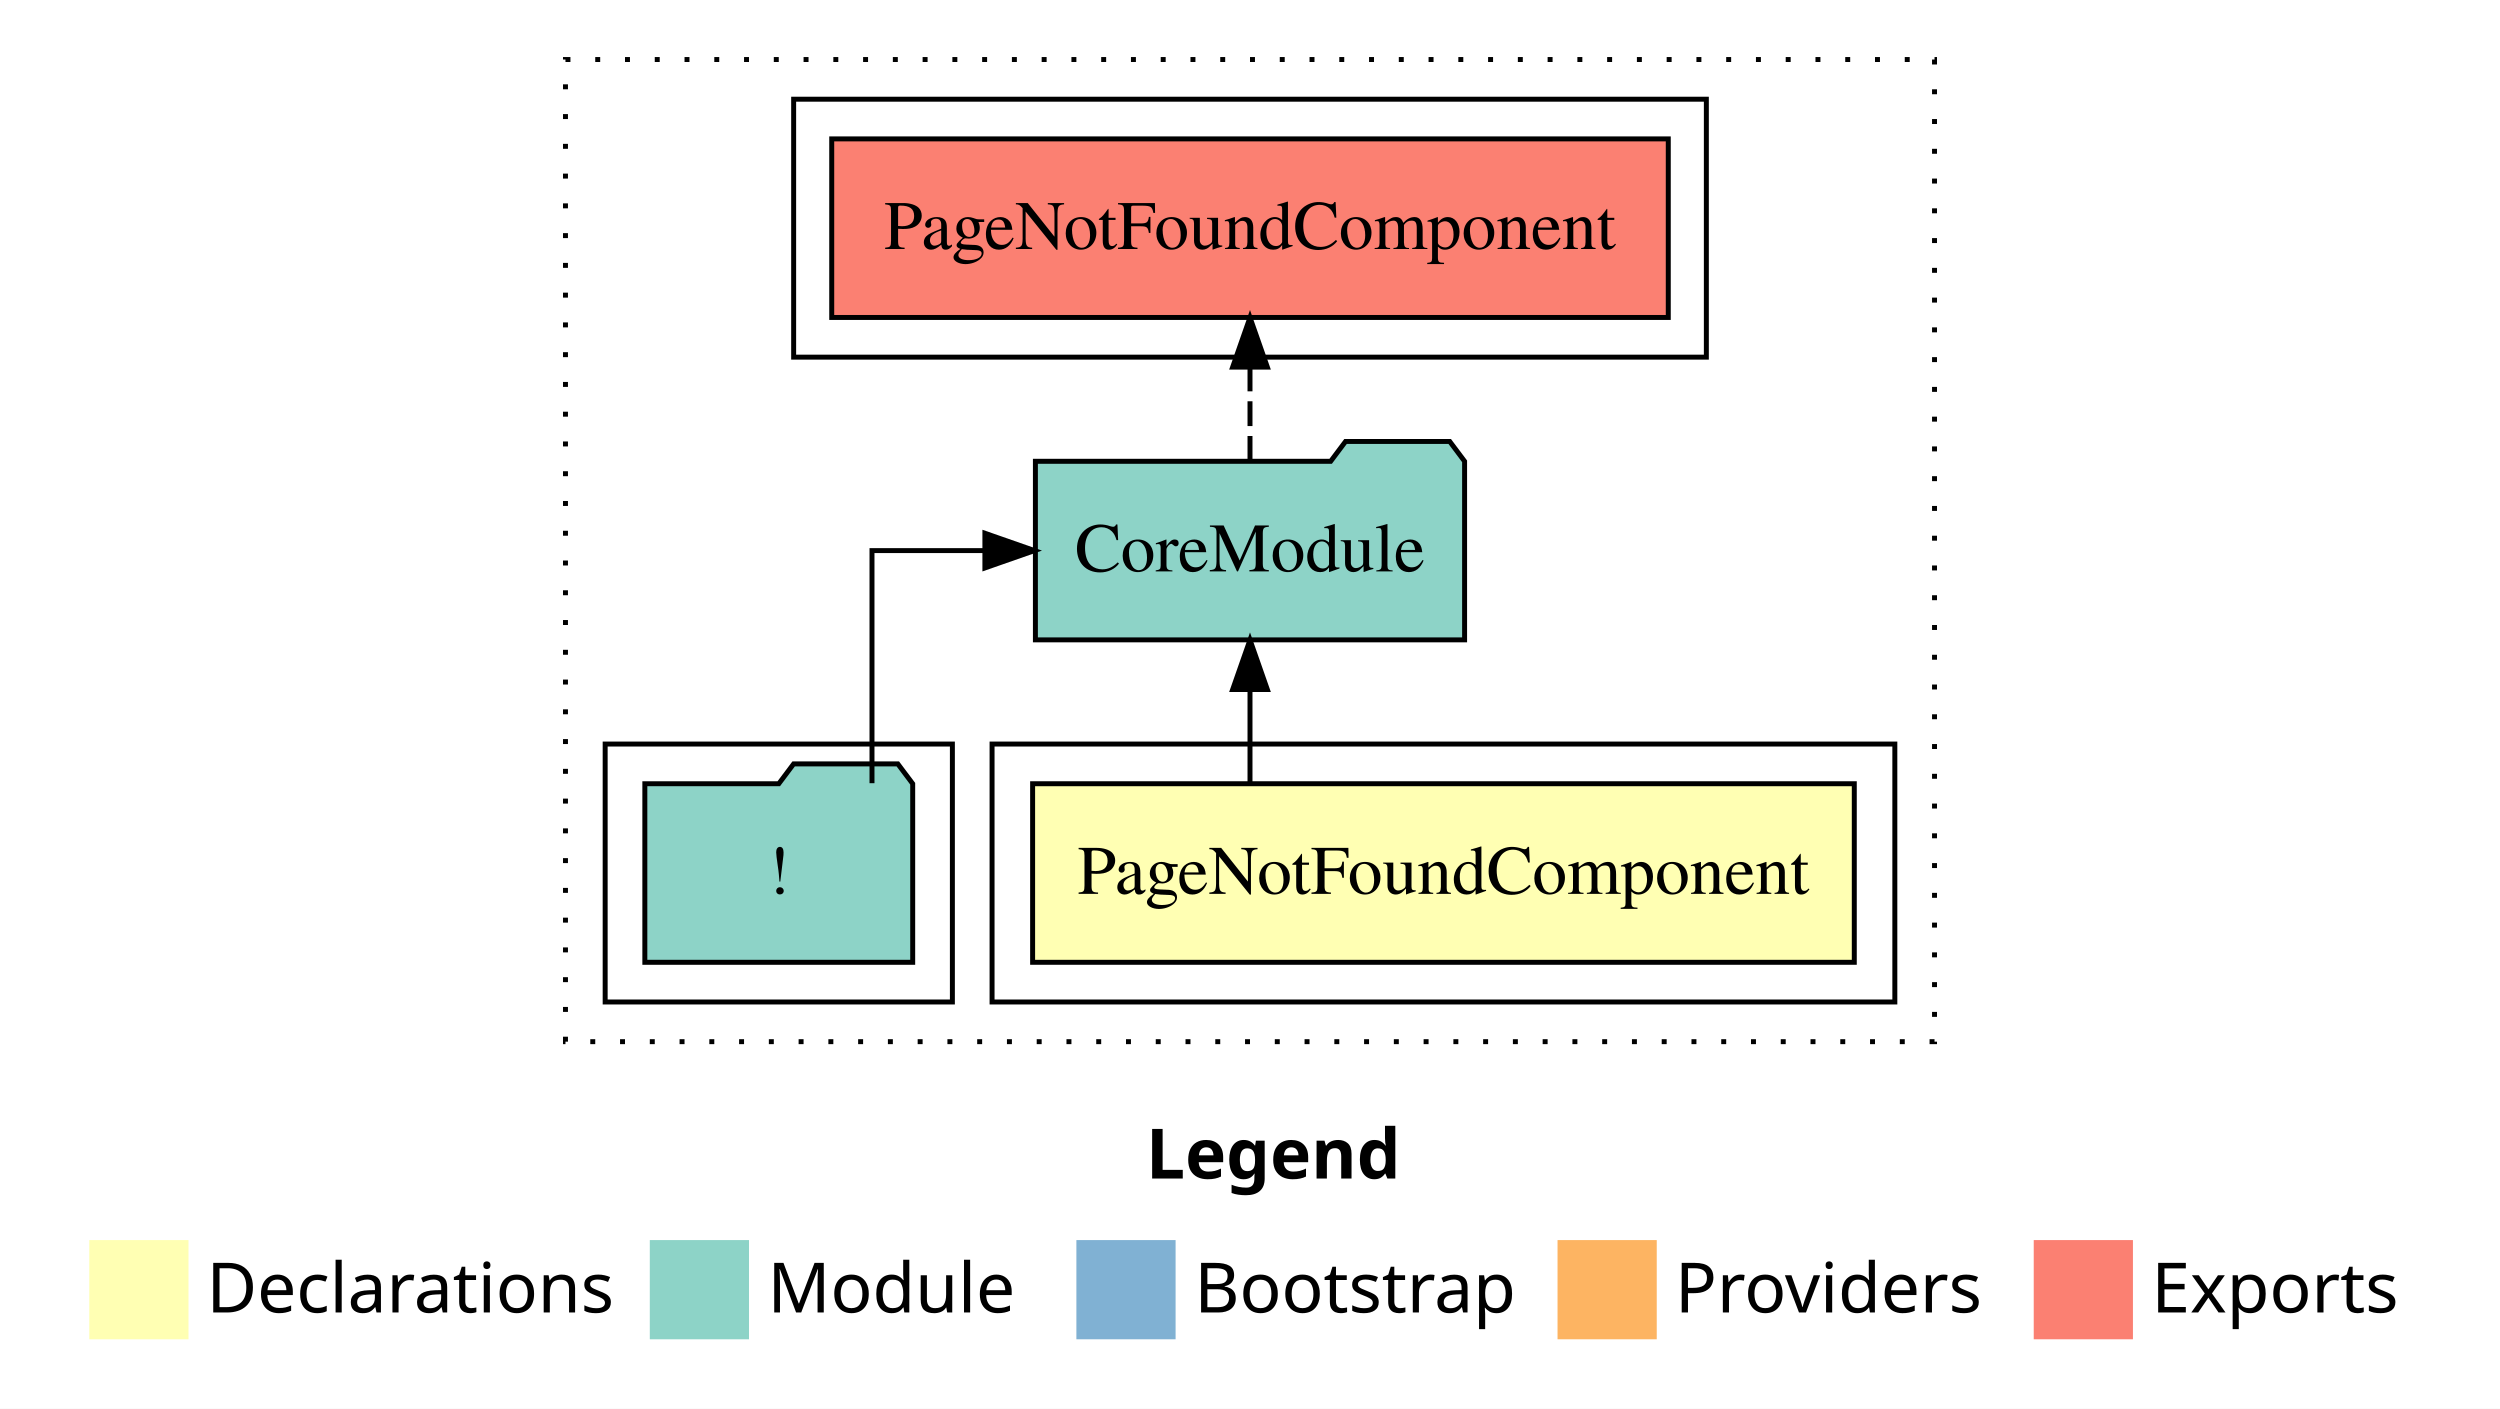
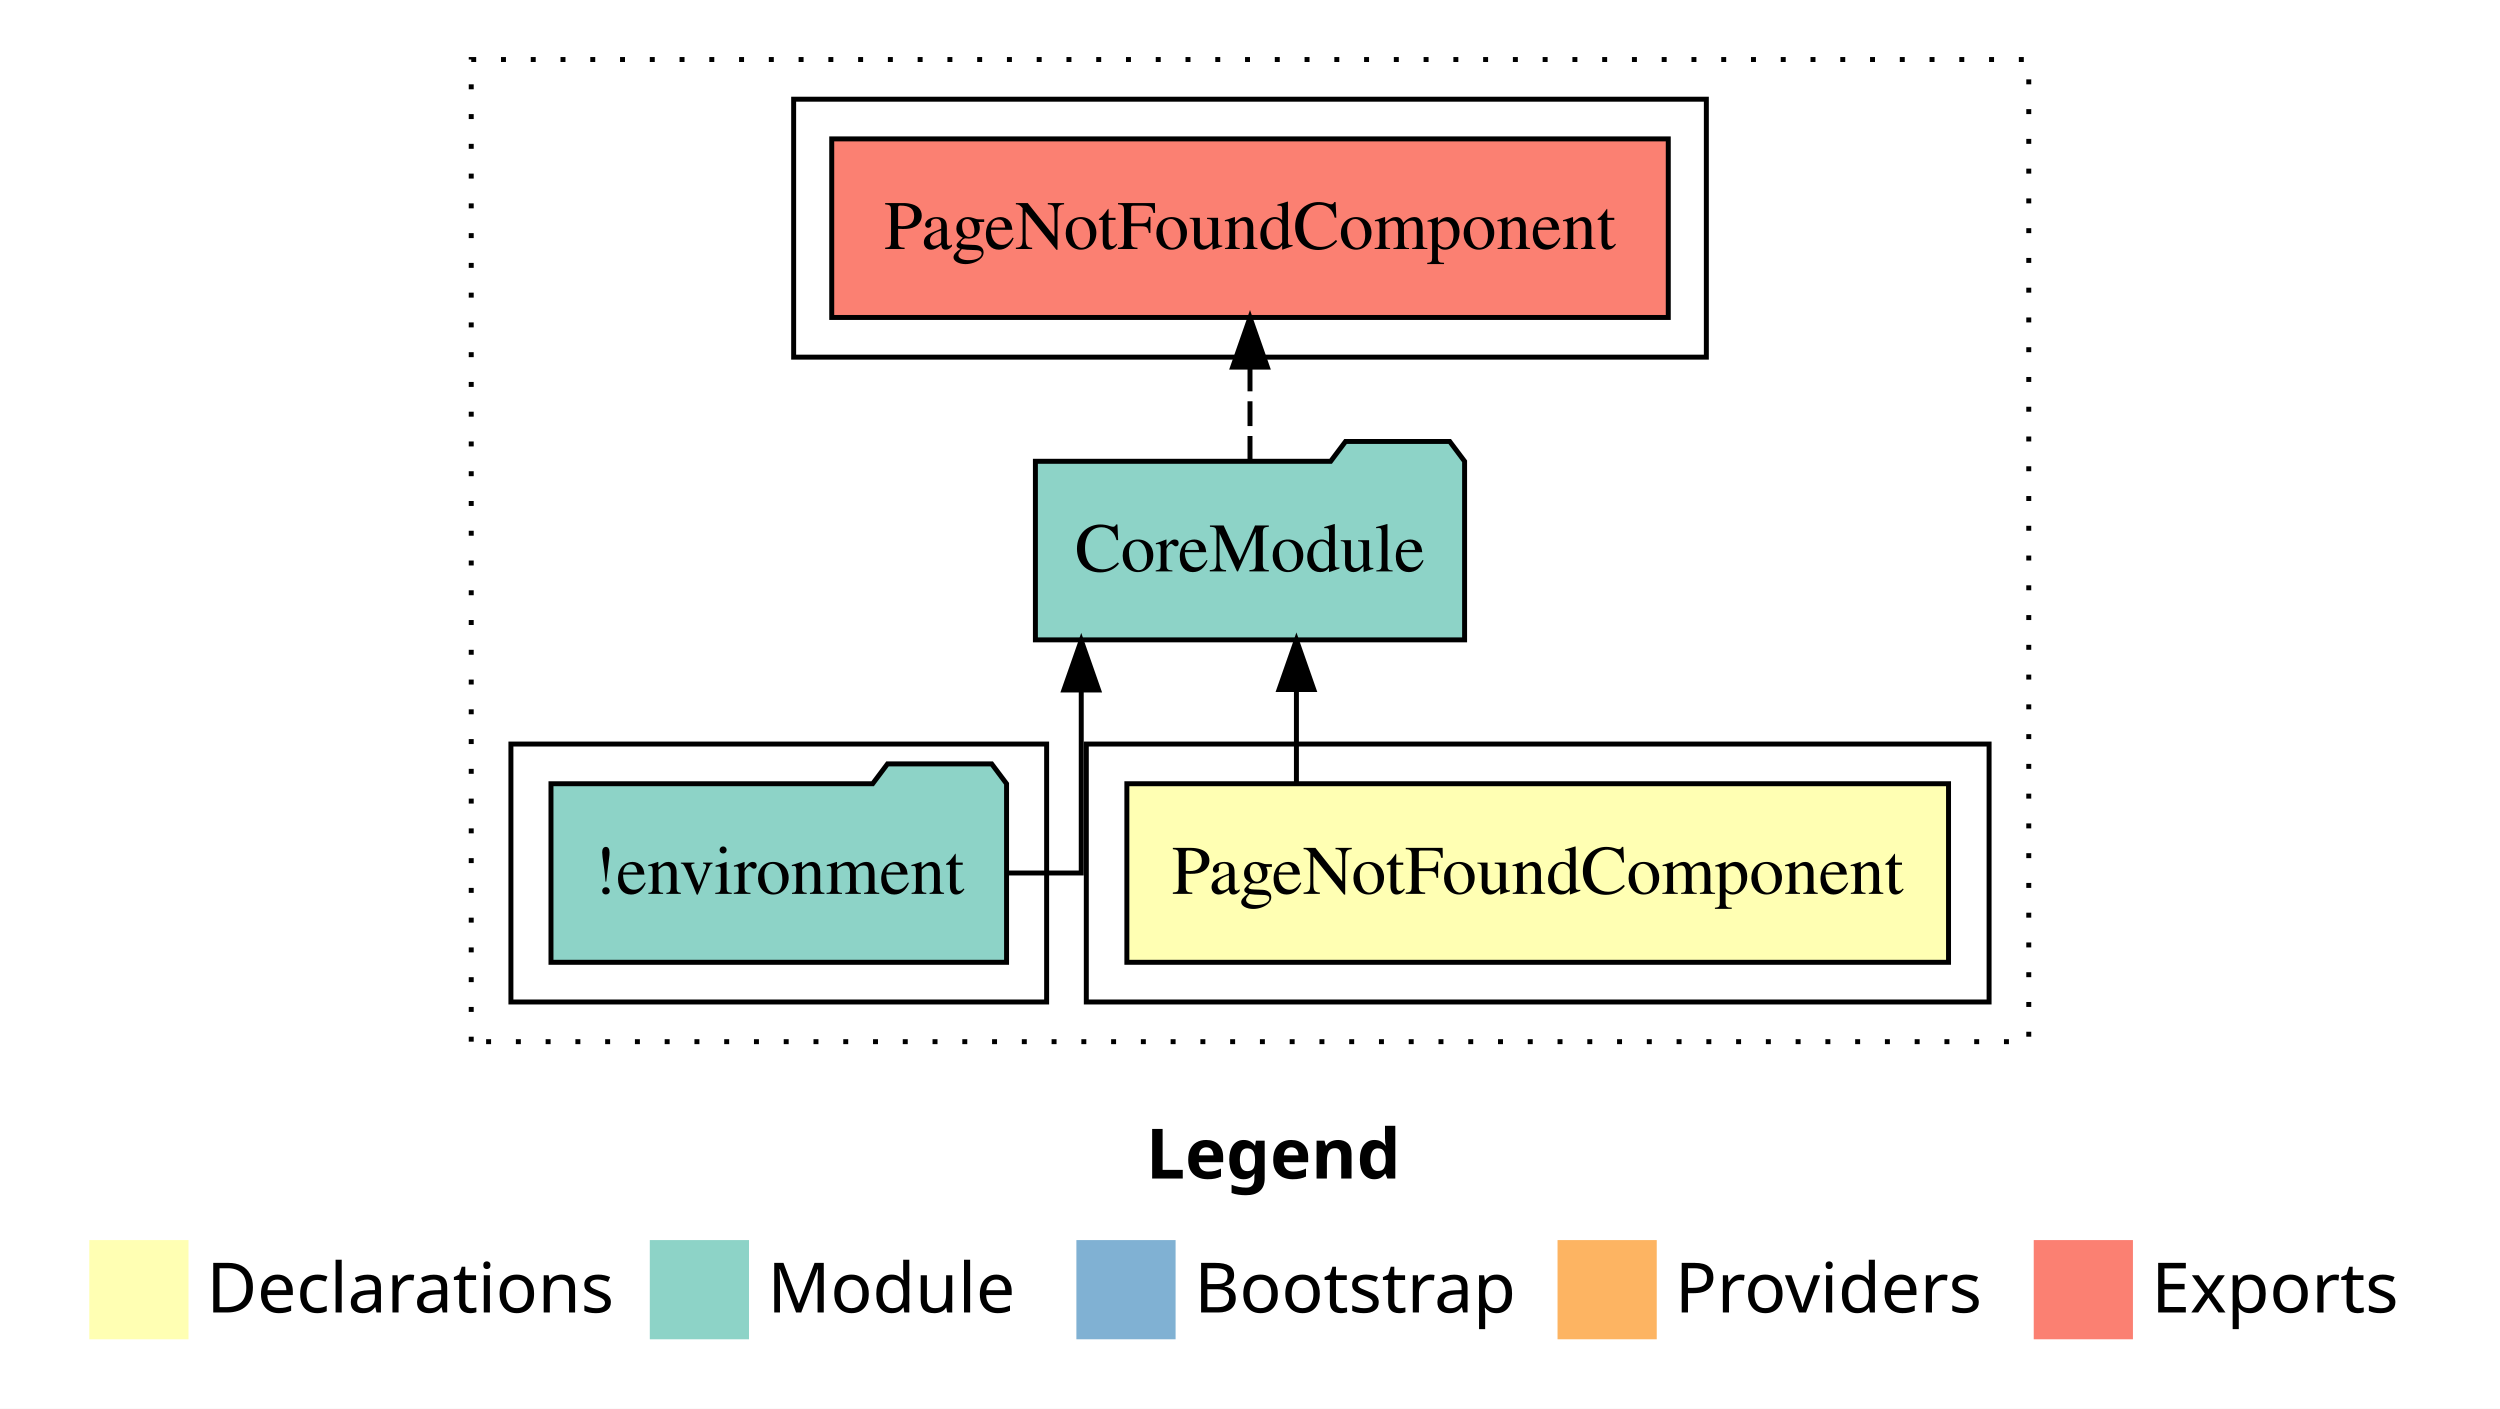
<svg xmlns="http://www.w3.org/2000/svg" width="504pt" height="284pt" viewBox="0.00 0.00 504.00 284.00">
  <g id="graph0" class="graph" transform="scale(1 1) rotate(0) translate(4 280)">
    <polygon fill="#ffffff" stroke="transparent" points="-4,4 -4,-280 500,-280 500,4 -4,4" />
    <text text-anchor="start" x="227.009" y="-42.4" font-family="sans-serif" font-weight="bold" font-size="14.00" fill="#000000">Legend</text>
    <polygon fill="#ffffb3" stroke="transparent" points="14,-10 14,-30 34,-30 34,-10 14,-10" />
    <text text-anchor="start" x="37.629" y="-15.4" font-family="sans-serif" font-size="14.00" fill="#000000">  Declarations</text>
    <polygon fill="#8dd3c7" stroke="transparent" points="127,-10 127,-30 147,-30 147,-10 127,-10" />
    <text text-anchor="start" x="150.725" y="-15.4" font-family="sans-serif" font-size="14.00" fill="#000000">  Module</text>
    <polygon fill="#80b1d3" stroke="transparent" points="213,-10 213,-30 233,-30 233,-10 213,-10" />
    <text text-anchor="start" x="236.781" y="-15.4" font-family="sans-serif" font-size="14.00" fill="#000000">  Bootstrap</text>
    <polygon fill="#fdb462" stroke="transparent" points="310,-10 310,-30 330,-30 330,-10 310,-10" />
    <text text-anchor="start" x="333.673" y="-15.4" font-family="sans-serif" font-size="14.00" fill="#000000">  Providers</text>
    <polygon fill="#fb8072" stroke="transparent" points="406,-10 406,-30 426,-30 426,-10 406,-10" />
    <text text-anchor="start" x="429.726" y="-15.4" font-family="sans-serif" font-size="14.00" fill="#000000">  Exports</text>
    <g id="clust1" class="cluster">
-       <polygon fill="none" stroke="#000000" stroke-dasharray="1,5" points="110,-70 110,-268 386,-268 386,-70 110,-70" />
+       <polygon fill="none" stroke="#000000" stroke-dasharray="1,5" points="91,-70 91,-268 405,-268 405,-70 91,-70" />
    </g>
    <g id="clust2" class="cluster">
-       <polygon fill="none" stroke="#000000" points="196,-78 196,-130 378,-130 378,-78 196,-78" />
+       <polygon fill="none" stroke="#000000" points="215,-78 215,-130 397,-130 397,-78 215,-78" />
    </g>
    <g id="clust4" class="cluster">
-       <polygon fill="none" stroke="#000000" points="118,-78 118,-130 188,-130 188,-78 118,-78" />
+       <polygon fill="none" stroke="#000000" points="99,-78 99,-130 207,-130 207,-78 99,-78" />
    </g>
    <g id="clust5" class="cluster">
      <polygon fill="none" stroke="#000000" points="156,-208 156,-260 340,-260 340,-208 156,-208" />
    </g>
    <g id="node1" class="node">
-       <polygon fill="#ffffb3" stroke="#000000" points="369.824,-122 204.176,-122 204.176,-86 369.824,-86 369.824,-122" />
-       <text text-anchor="middle" x="287" y="-99.8" font-family="Times,serif" font-size="14.00" fill="#000000">PageNotFoundComponent</text>
+       <polygon fill="#ffffb3" stroke="#000000" points="388.824,-122 223.176,-122 223.176,-86 388.824,-86 388.824,-122" />
+       <text text-anchor="middle" x="306" y="-99.8" font-family="Times,serif" font-size="14.00" fill="#000000">PageNotFoundComponent</text>
    </g>
    <g id="node2" class="node">
      <polygon fill="#8dd3c7" stroke="#000000" points="291.262,-187 288.262,-191 267.262,-191 264.262,-187 204.738,-187 204.738,-151 291.262,-151 291.262,-187" />
      <text text-anchor="middle" x="248" y="-164.8" font-family="Times,serif" font-size="14.00" fill="#000000">CoreModule</text>
    </g>
    <g id="edge1" class="edge">
-       <path fill="none" stroke="#000000" d="M248,-122.106C248,-122.106 248,-140.991 248,-140.991" />
-       <polygon fill="#000000" stroke="#000000" points="244.5,-140.991 248,-150.991 251.5,-140.991 244.5,-140.991" />
+       <path fill="none" stroke="#000000" d="M257.359,-122.106C257.359,-122.106 257.359,-140.991 257.359,-140.991" />
+       <polygon fill="#000000" stroke="#000000" points="253.859,-140.991 257.359,-150.991 260.86,-140.991 253.859,-140.991" />
    </g>
    <g id="node4" class="node">
      <polygon fill="#fb8072" stroke="#000000" points="332.324,-252 163.676,-252 163.676,-216 332.324,-216 332.324,-252" />
      <text text-anchor="middle" x="248" y="-229.8" font-family="Times,serif" font-size="14.00" fill="#000000">PageNotFoundComponent </text>
    </g>
    <g id="edge3" class="edge">
      <path fill="none" stroke="#000000" stroke-dasharray="5,2" d="M248,-187.106C248,-187.106 248,-205.991 248,-205.991" />
      <polygon fill="#000000" stroke="#000000" points="244.5,-205.991 248,-215.991 251.5,-205.991 244.5,-205.991" />
    </g>
    <g id="node3" class="node">
-       <polygon fill="#8dd3c7" stroke="#000000" points="180,-122 177,-126 156,-126 153,-122 126,-122 126,-86 180,-86 180,-122" />
-       <text text-anchor="middle" x="153" y="-99.8" font-family="Times,serif" font-size="14.00" fill="#000000">!</text>
+       <polygon fill="#8dd3c7" stroke="#000000" points="198.923,-122 195.923,-126 174.923,-126 171.923,-122 107.077,-122 107.077,-86 198.923,-86 198.923,-122" />
+       <text text-anchor="middle" x="153" y="-99.8" font-family="Times,serif" font-size="14.00" fill="#000000">!environment</text>
    </g>
    <g id="edge2" class="edge">
-       <path fill="none" stroke="#000000" d="M171.794,-122.106C171.794,-141.339 171.794,-169 171.794,-169 171.794,-169 194.554,-169 194.554,-169" />
-       <polygon fill="#000000" stroke="#000000" points="194.554,-172.5 204.554,-169 194.554,-165.5 194.554,-172.5" />
+       <path fill="none" stroke="#000000" d="M198.905,-104C207.569,-104 213.979,-104 213.979,-104 213.979,-104 213.979,-140.894 213.979,-140.894" />
+       <polygon fill="#000000" stroke="#000000" points="210.479,-140.894 213.979,-150.894 217.479,-140.894 210.479,-140.894" />
    </g>
  </g>
</svg>
